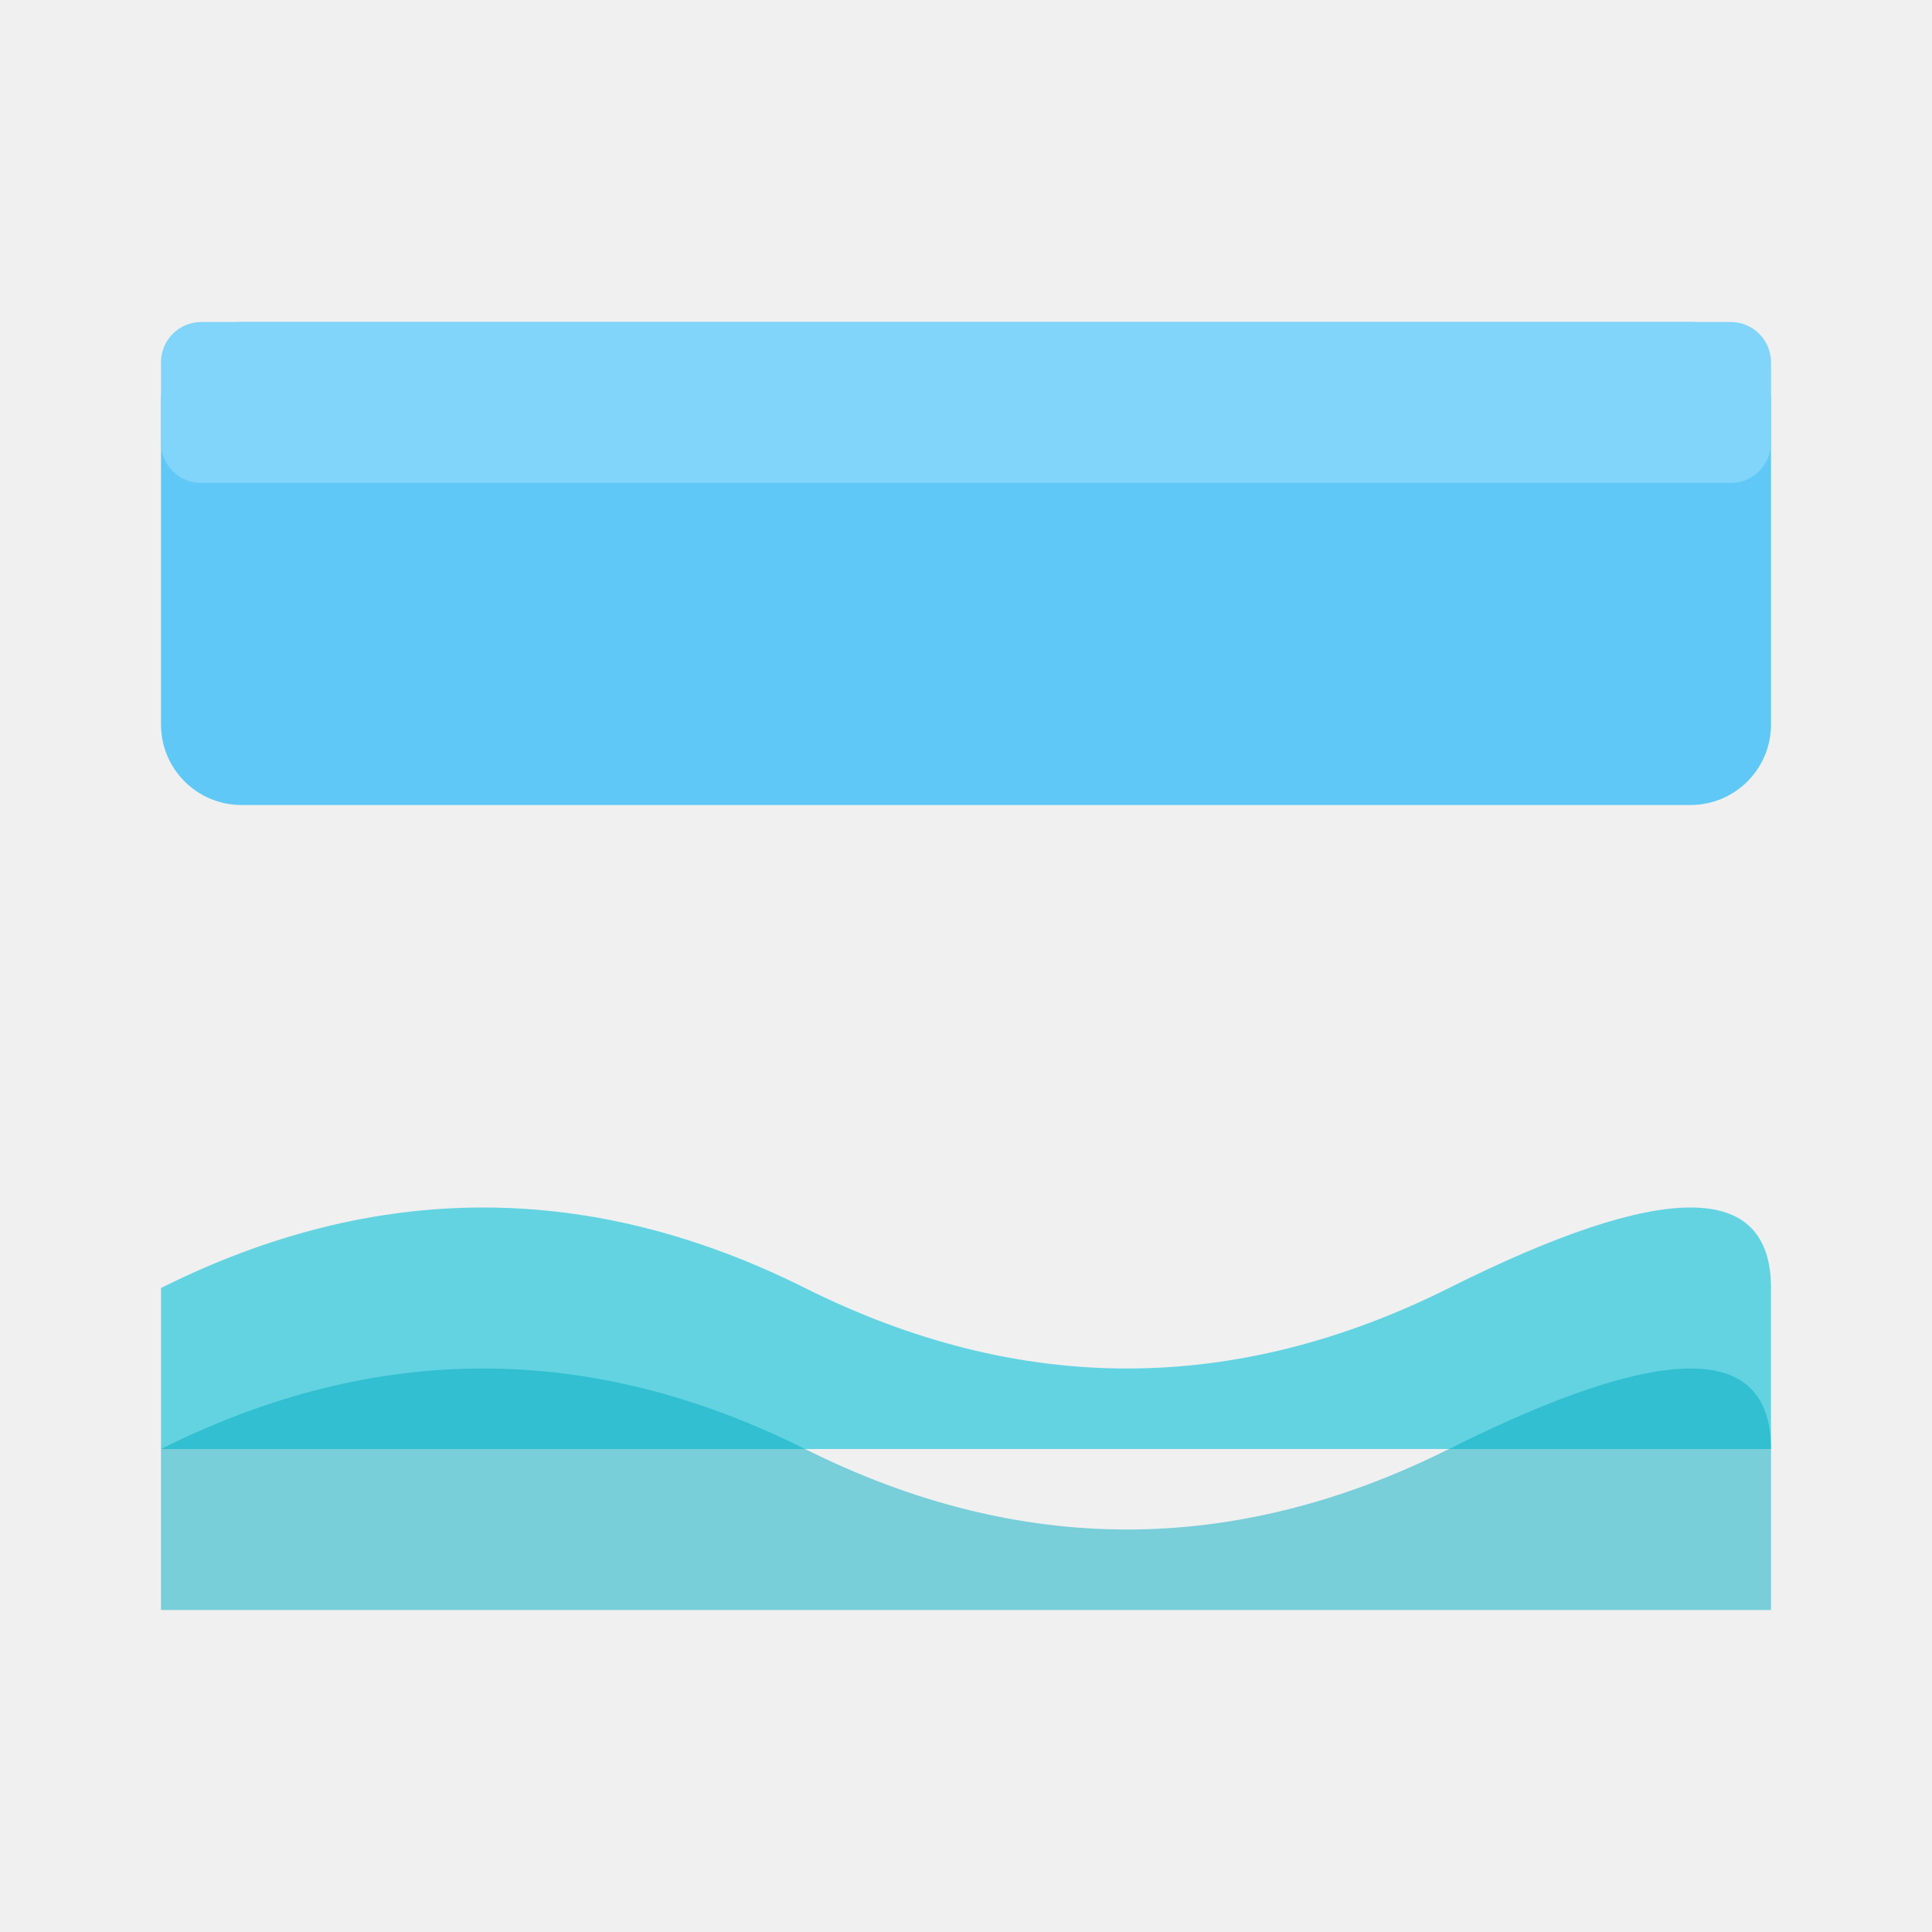
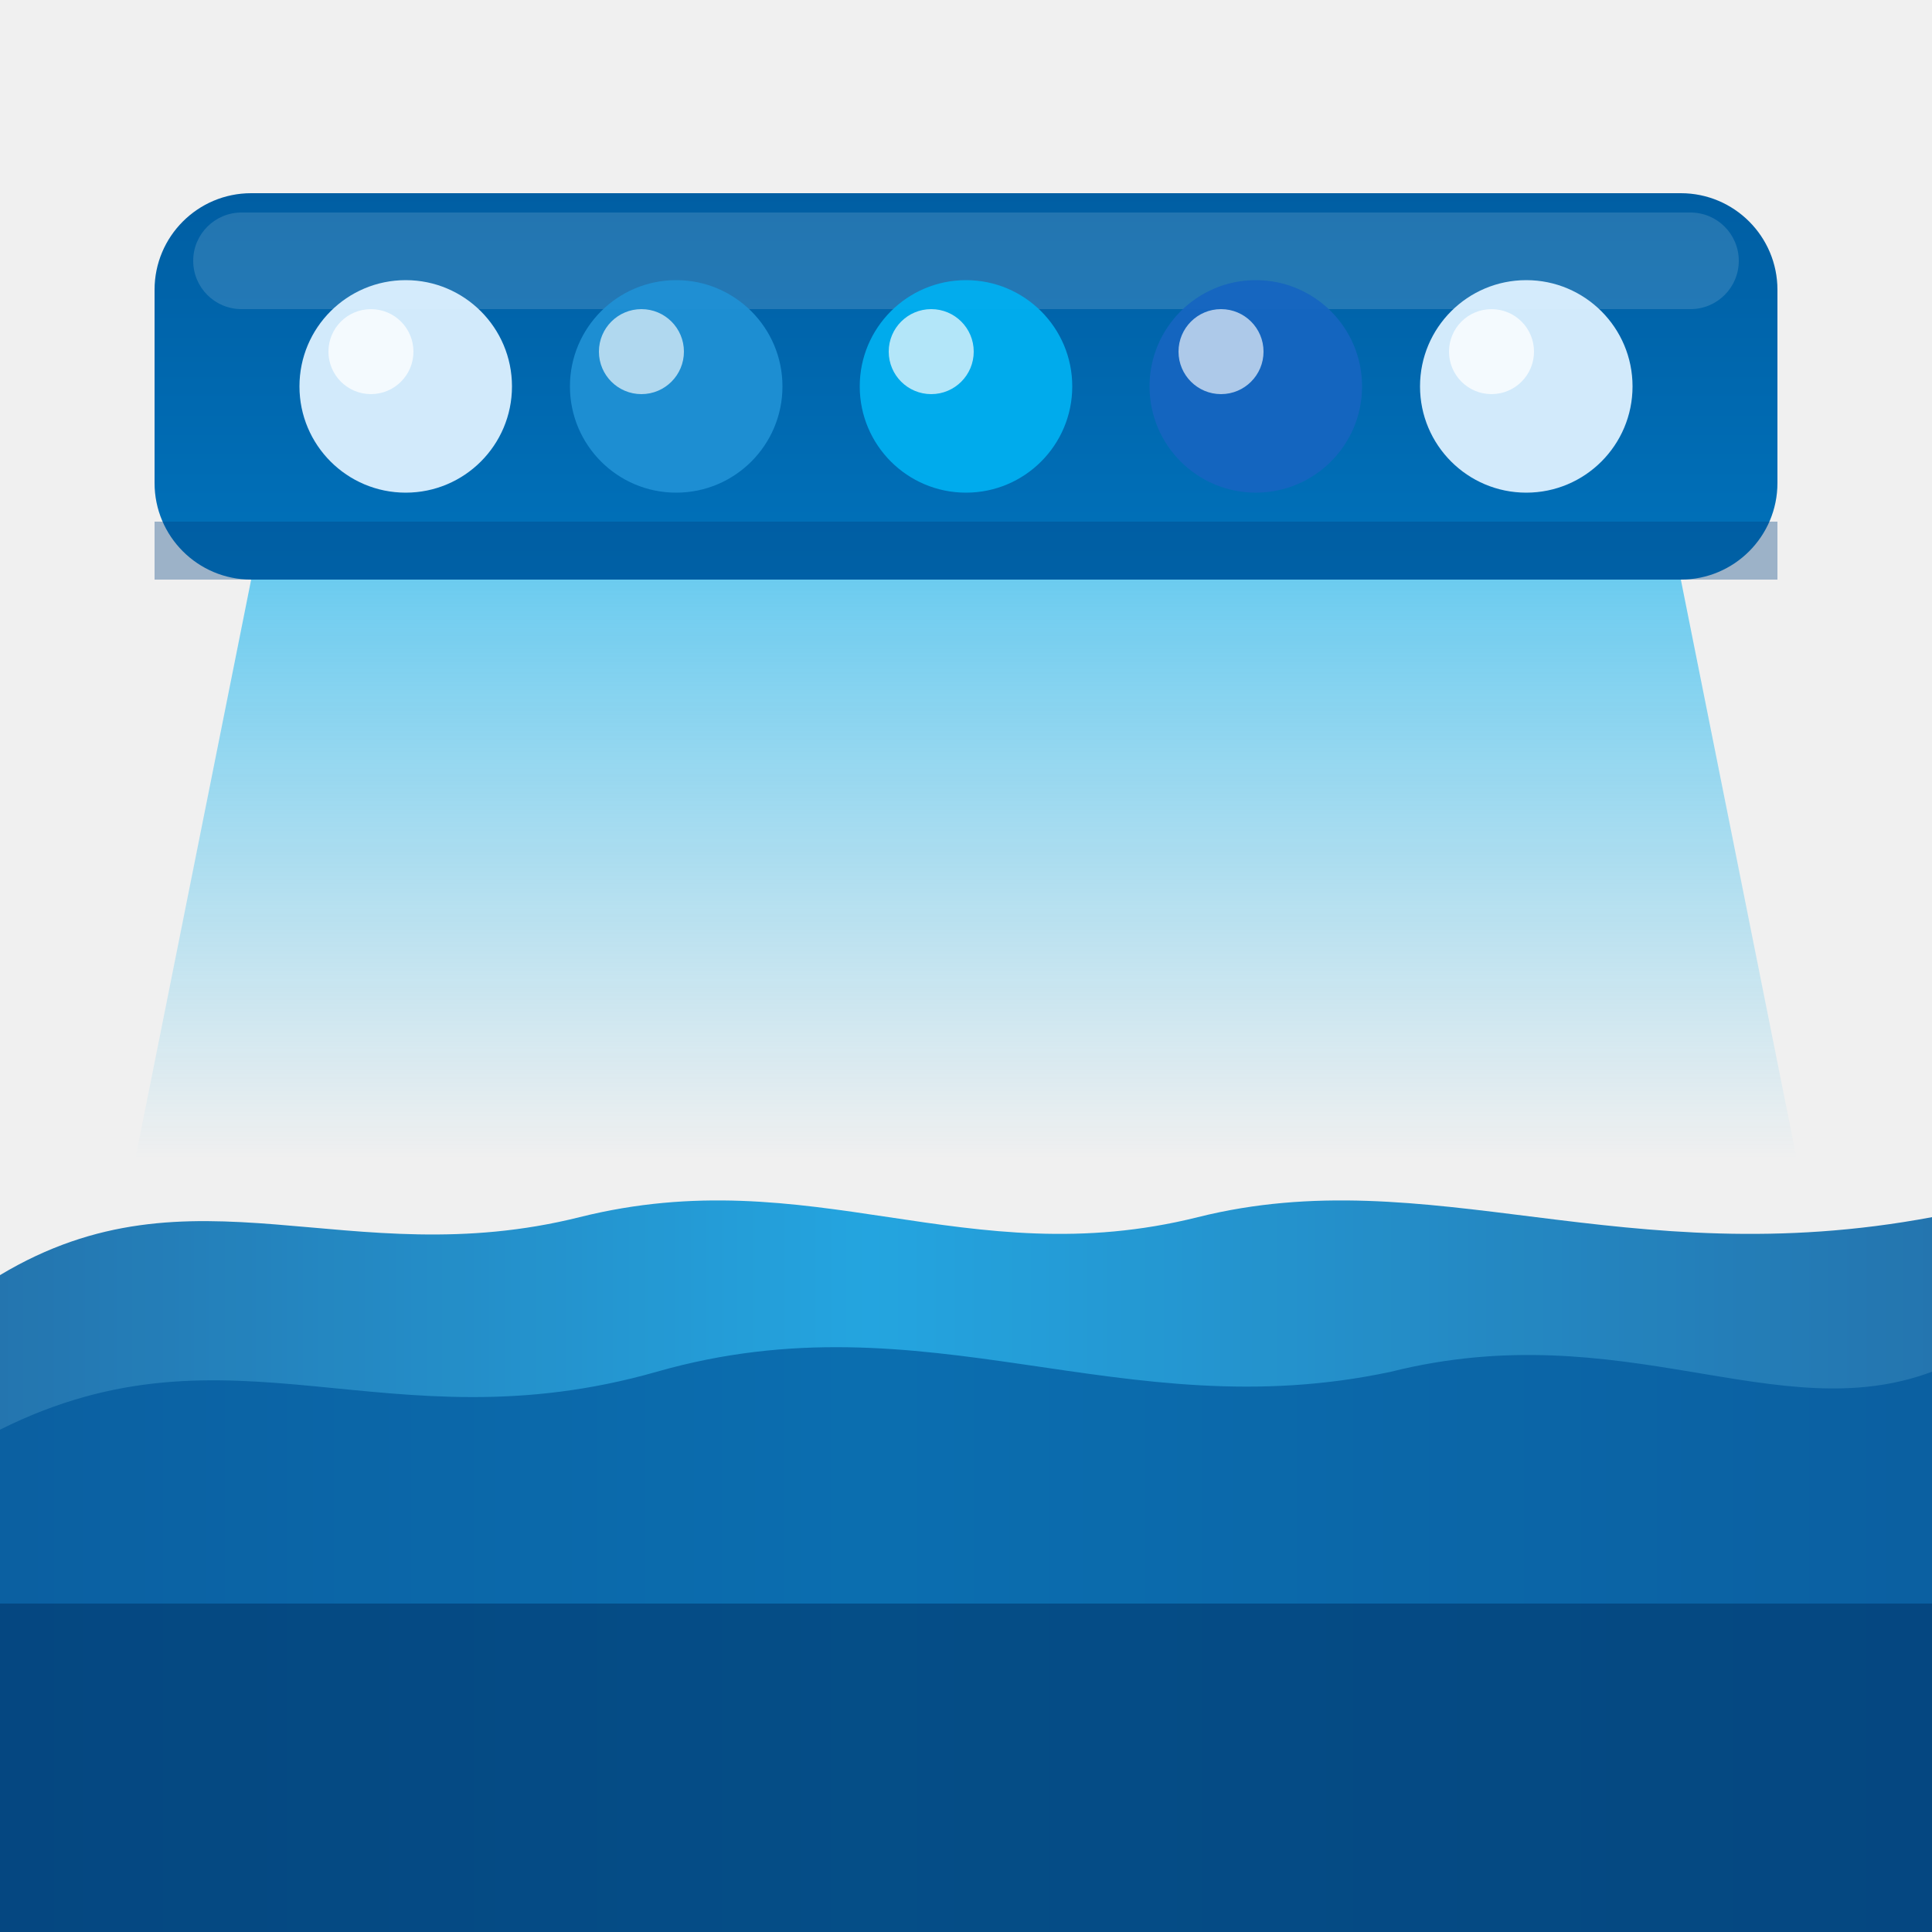
- <svg xmlns="http://www.w3.org/2000/svg" viewBox="0 0 48 48" fill="none">
-   <rect x="4" y="8" width="40" height="12" rx="2" fill="#4FC3F7" opacity="0.9" />
-   <rect x="4" y="8" width="40" height="4" rx="1" fill="#81D4FA" />
-   <path d="M4 32 Q12 28 20 32 T36 32 T44 32 V36 H4 Z" fill="#26C6DA" opacity="0.7" />
-   <path d="M4 36 Q12 32 20 36 T36 36 T44 36 V40 H4 Z" fill="#00ACC1" opacity="0.5" />
+ <svg xmlns="http://www.w3.org/2000/svg" viewBox="0 0 100 100">
+   <defs>
+     <linearGradient id="g-fix" x1="50" y1="10" x2="50" y2="30" gradientUnits="userSpaceOnUse">
+       <stop offset="0%" stop-color="#005EA3" />
+       <stop offset="100%" stop-color="#0072BB" />
+     </linearGradient>
+     <linearGradient id="g-beam" x1="50" y1="30" x2="50" y2="60" gradientUnits="userSpaceOnUse">
+       <stop offset="0%" stop-color="#00AEEF" stop-opacity="0.55" />
+       <stop offset="100%" stop-color="#00AEEF" stop-opacity="0" />
+     </linearGradient>
+     <linearGradient id="g-water" x1="0" y1="60" x2="100" y2="60" gradientUnits="userSpaceOnUse">
+       <stop offset="0%" stop-color="#005FA3" />
+       <stop offset="45%" stop-color="#0097DC" />
+       <stop offset="100%" stop-color="#005FA3" />
+     </linearGradient>
+   </defs>
+   <rect x="8" y="10" width="84" height="20" rx="5" fill="url(#g-fix)" />
+   <rect x="10" y="11" width="80" height="5" rx="2.5" fill="white" opacity="0.14" />
+   <rect x="8" y="27" width="84" height="3" rx="0" fill="#003F7E" opacity="0.35" />
+   <circle cx="21" cy="20" r="5.5" fill="#DCF0FF" opacity="0.95" />
+   <circle cx="35" cy="20" r="5.5" fill="#1E90D4" opacity="0.95" />
+   <circle cx="50" cy="20" r="5.5" fill="#00AEEF" opacity="0.95" />
+   <circle cx="65" cy="20" r="5.5" fill="#1565C0" opacity="0.95" />
+   <circle cx="79" cy="20" r="5.5" fill="#DCF0FF" opacity="0.95" />
+   <circle cx="19.2" cy="18.2" r="2.2" fill="white" opacity="0.75" />
+   <circle cx="33.2" cy="18.2" r="2.2" fill="white" opacity="0.65" />
+   <circle cx="48.2" cy="18.2" r="2.2" fill="white" opacity="0.70" />
+   <circle cx="63.2" cy="18.2" r="2.2" fill="white" opacity="0.65" />
+   <circle cx="77.2" cy="18.2" r="2.2" fill="white" opacity="0.75" />
+   <path d="M13 30 L87 30 L93 60 L7 60 Z" fill="url(#g-beam)" />
+   <path d="M0 66            C10 60  18 66  30 63            C42 60  50 66  62 63            C74 60  84 66  100 63            L100 100 L0 100 Z" fill="url(#g-water)" opacity="0.85" />
+   <path d="M0 74            C12 68  20 75  34 71            C48 67  58 74  72 71            C84 68  92 74  100 71            L100 100 L0 100 Z" fill="#00579B" opacity="0.70" />
+   <path d="M0 83 L100 83 L100 100 L0 100 Z" fill="#003366" opacity="0.55" />
</svg>
